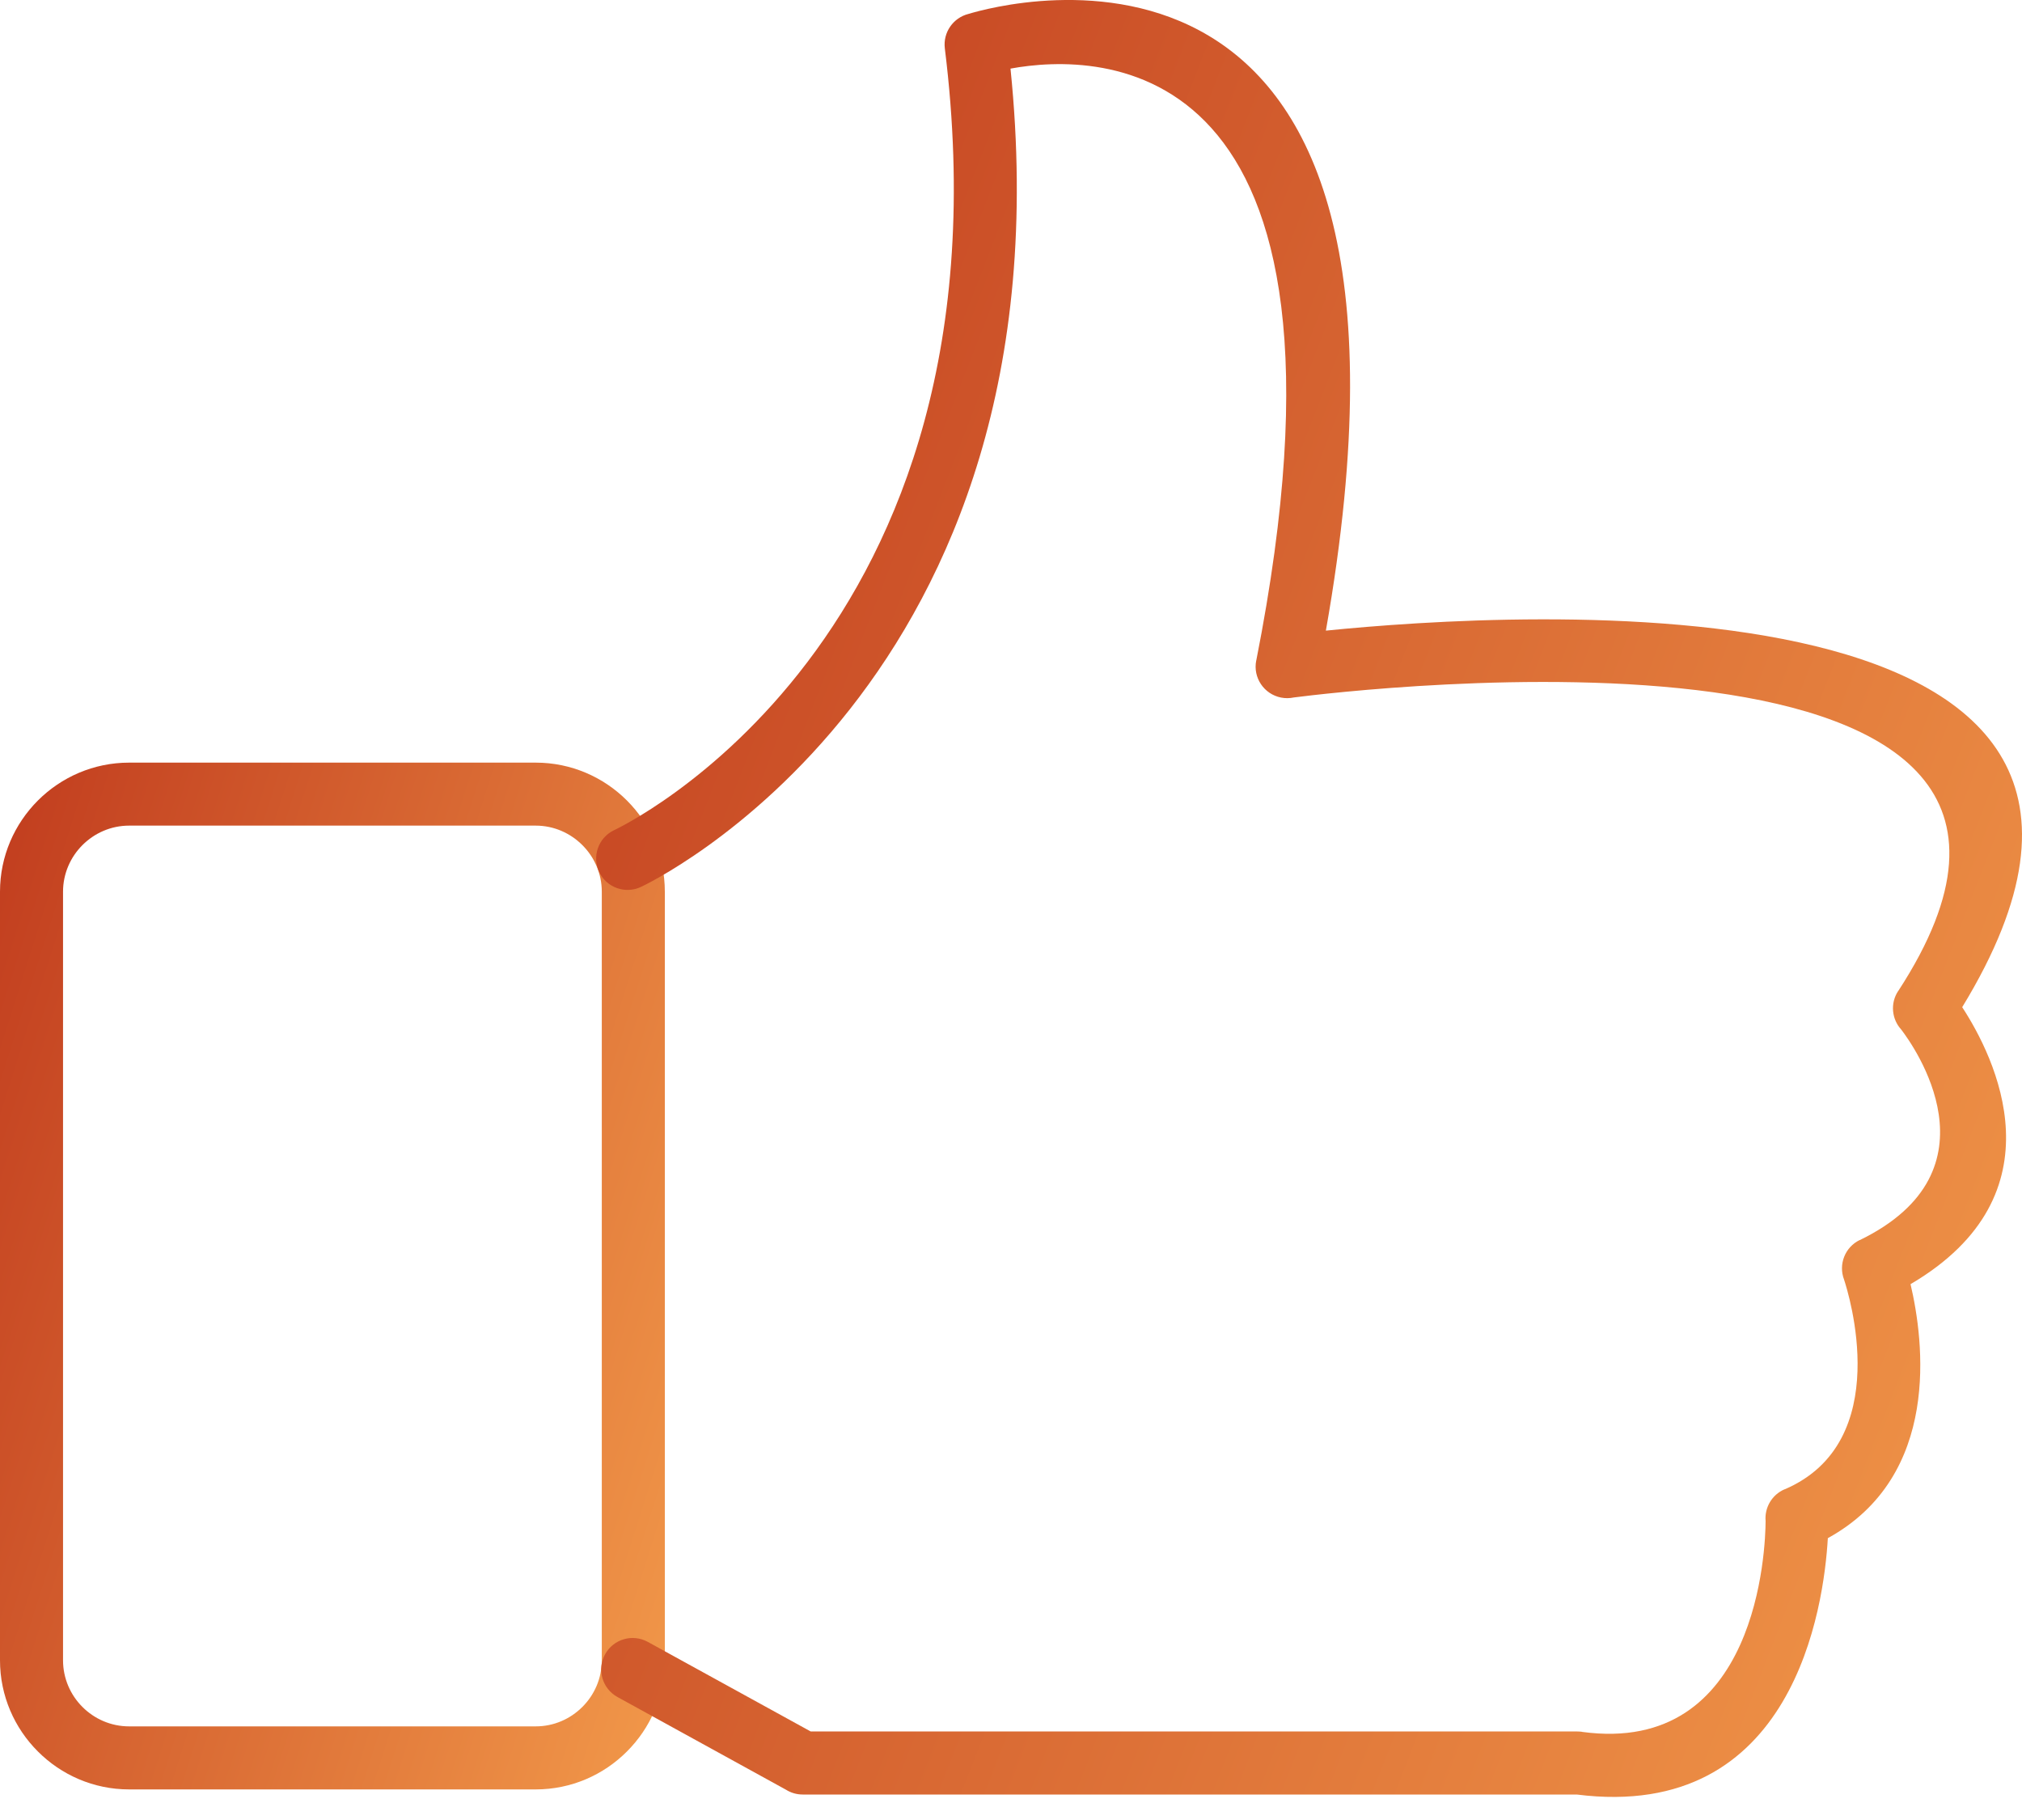
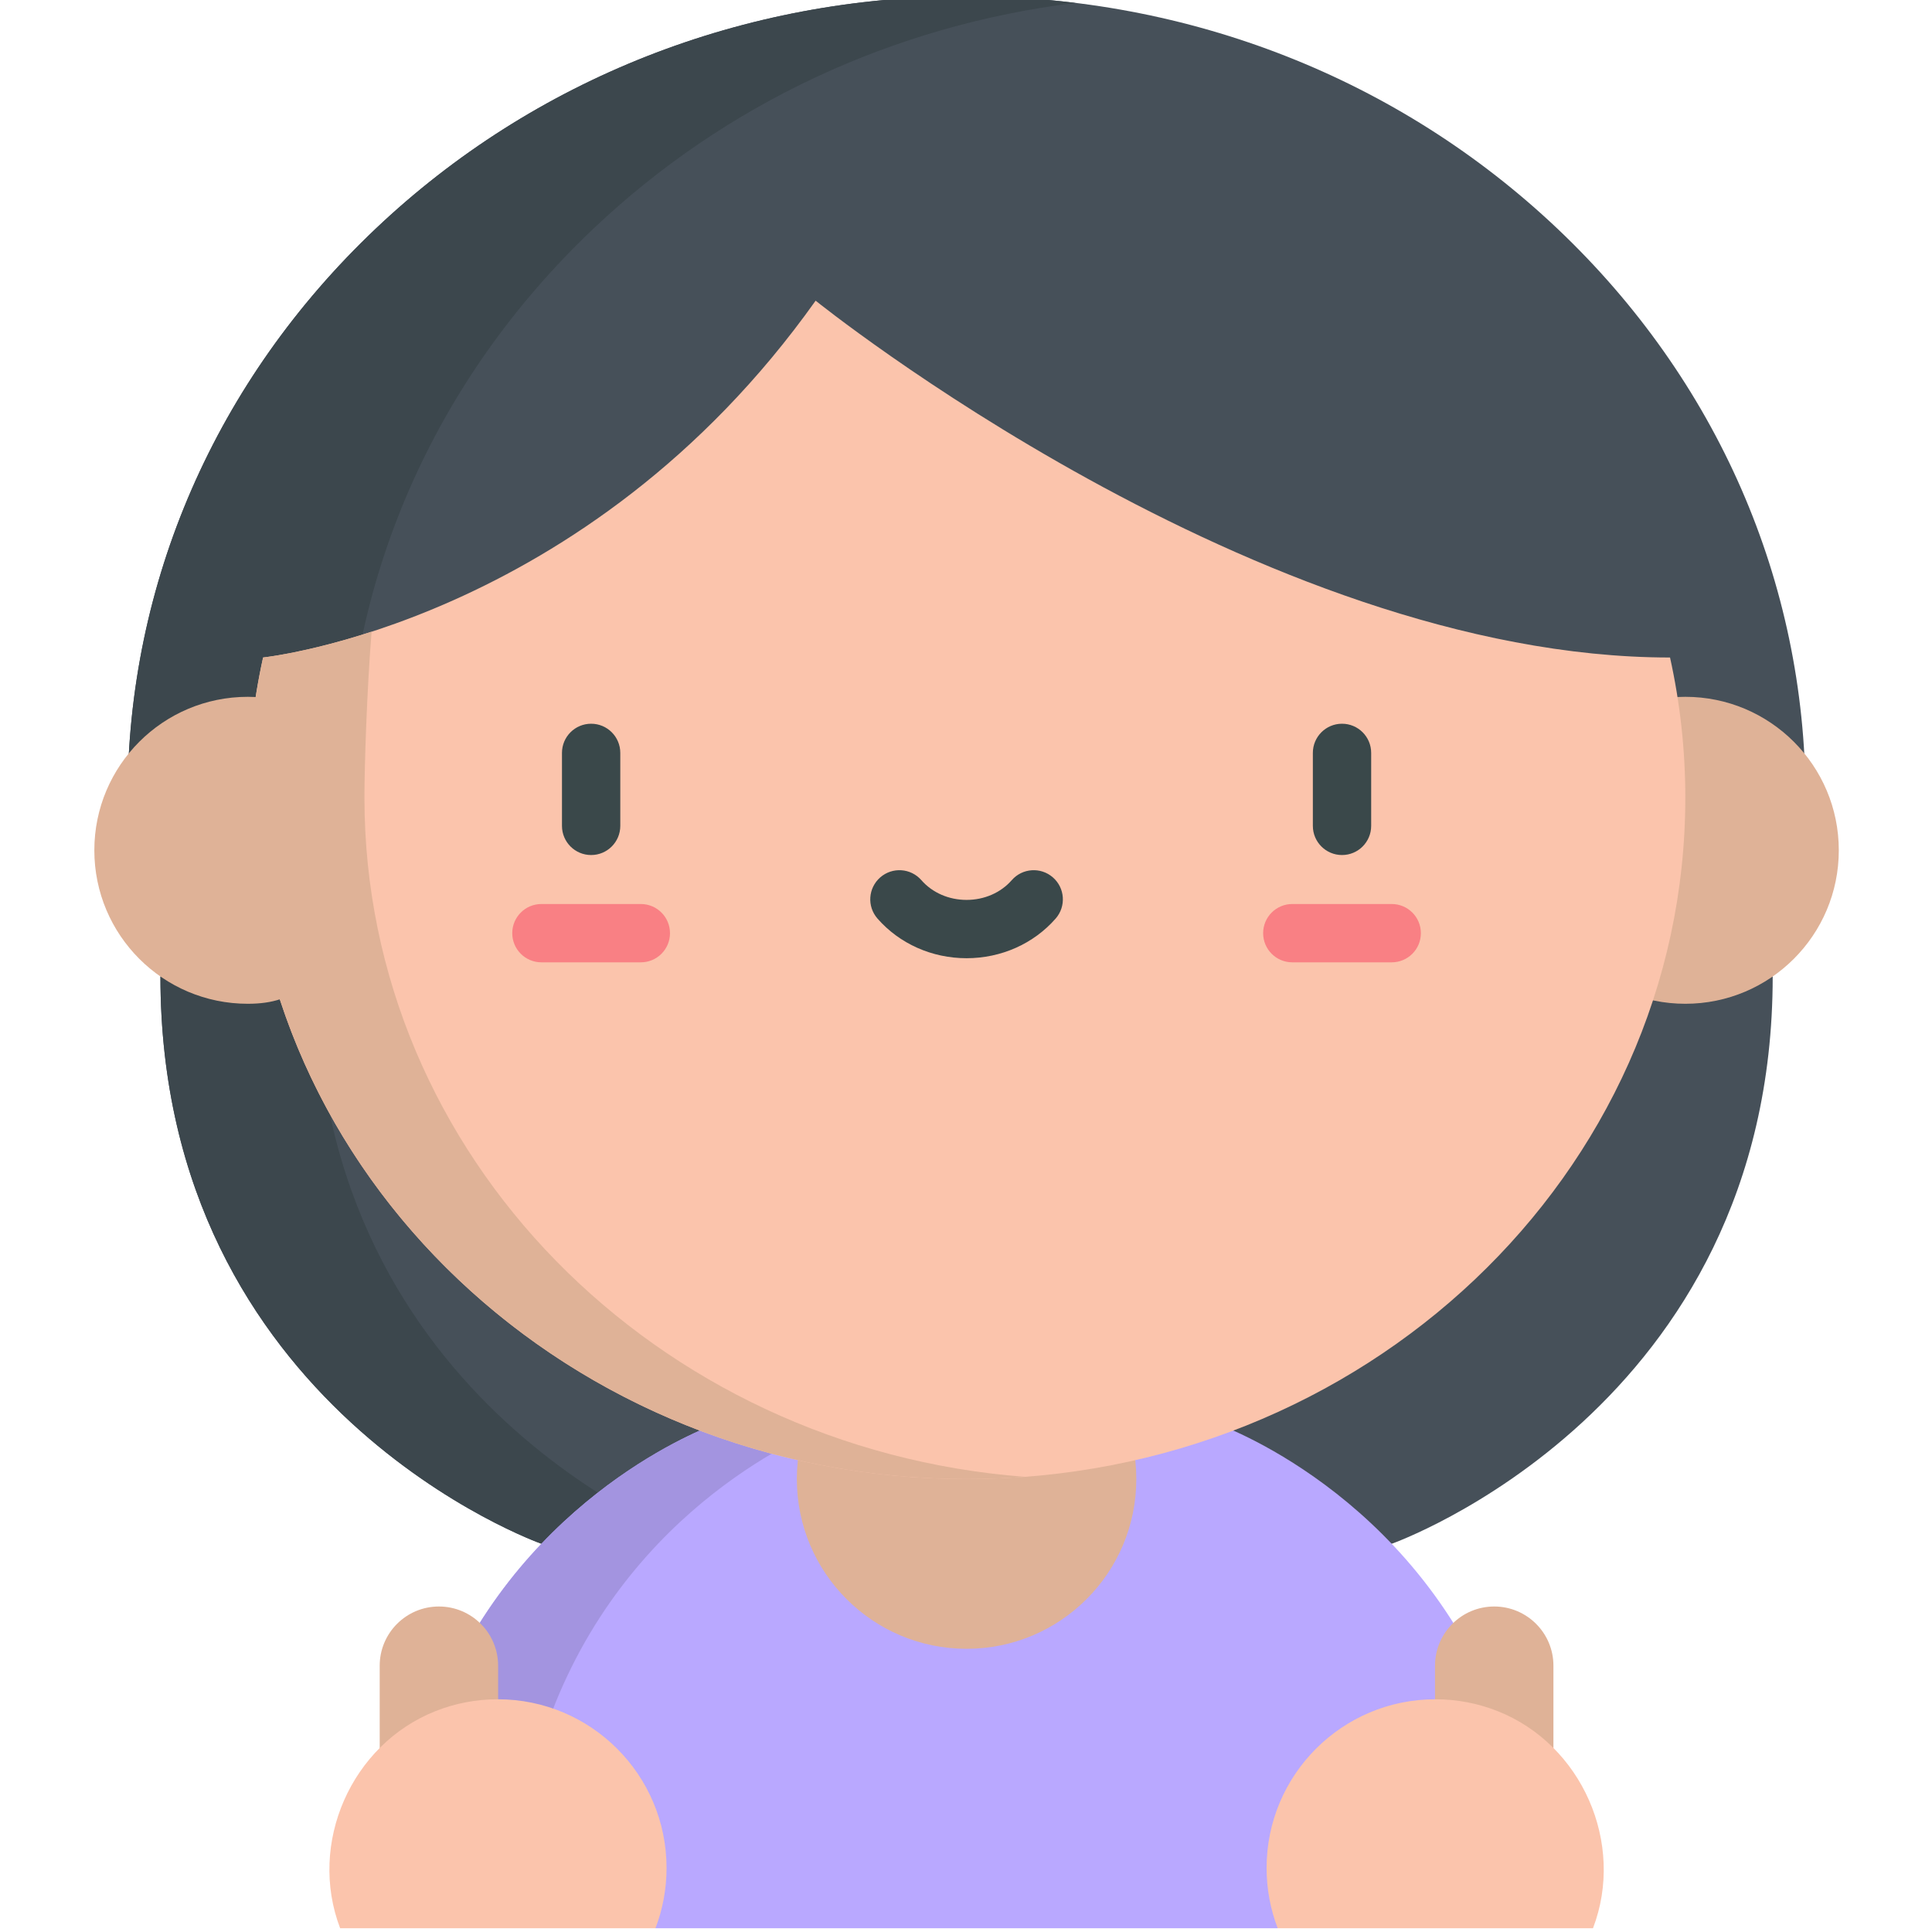
- <svg xmlns="http://www.w3.org/2000/svg" width="40" height="36" viewBox="0 0 40 36" fill="none">
-   <path d="M2.554 15.085H10.598C11.301 15.085 11.94 15.372 12.402 15.834C12.865 16.297 13.152 16.935 13.152 17.638V32.841C13.152 33.544 12.865 34.183 12.402 34.645C11.94 35.108 11.301 35.395 10.598 35.395H2.554C1.851 35.395 1.212 35.108 0.75 34.645C0.287 34.183 1.77034e-07 33.544 1.77034e-07 32.841V17.638C1.77034e-07 16.935 0.287 16.297 0.75 15.834C1.212 15.372 1.851 15.085 2.554 15.085H2.554ZM10.598 16.331H2.554C2.195 16.331 1.868 16.479 1.631 16.716C1.394 16.953 1.247 17.28 1.247 17.638V32.841C1.247 33.2 1.394 33.527 1.631 33.764C1.868 34.001 2.195 34.148 2.554 34.148H10.598C10.957 34.148 11.283 34.001 11.52 33.764C11.758 33.527 11.905 33.2 11.905 32.841V17.638C11.905 17.28 11.758 16.953 11.52 16.716C11.283 16.479 10.957 16.331 10.598 16.331H10.598Z" fill="url(#paint0_linear)" />
-   <path d="M12.146 16.422C11.837 16.57 11.706 16.941 11.854 17.25C12.002 17.559 12.373 17.69 12.682 17.542C12.707 17.531 21.24 13.574 19.99 1.357C21.718 1.041 27.249 0.916 24.852 13.066L24.851 13.066C24.784 13.403 25.004 13.731 25.342 13.798C25.428 13.815 25.514 13.813 25.595 13.796C26.621 13.664 42.695 11.715 37.55 19.605L37.549 19.604C37.39 19.847 37.423 20.16 37.611 20.365C37.845 20.671 39.629 23.148 36.792 24.529L36.789 24.528C36.497 24.67 36.366 25.011 36.479 25.308C36.563 25.562 37.496 28.52 35.306 29.459L35.304 29.458C35.049 29.567 34.904 29.826 34.928 30.088C34.925 30.602 34.789 34.732 31.296 34.257L31.296 34.255C31.264 34.251 31.232 34.249 31.201 34.249H16.038L12.815 32.477C12.513 32.311 12.135 32.421 11.97 32.722C11.804 33.024 11.914 33.402 12.216 33.568L15.547 35.4C15.643 35.461 15.758 35.496 15.88 35.496H31.191C35.495 36.041 36.081 31.771 36.159 30.425C38.406 29.19 38.059 26.523 37.795 25.401C40.825 23.621 39.455 20.901 38.817 19.922C44.154 11.178 29.916 12.101 26.229 12.474C28.864 -2.434 19.792 0.083 19.16 0.275C18.857 0.35 18.652 0.641 18.691 0.957L18.691 0.957C20.148 12.715 12.169 16.411 12.146 16.422L12.146 16.422Z" fill="url(#paint1_linear)" />
-   <defs>
-     <linearGradient id="paint0_linear" x1="0" y1="15.085" x2="17.804" y2="20.733" gradientUnits="userSpaceOnUse">
-       <stop stop-color="#C13C1E" />
-       <stop offset="1" stop-color="#F2994A" />
-     </linearGradient>
-     <linearGradient id="paint1_linear" x1="11.793" y1="0" x2="48.301" y2="14.197" gradientUnits="userSpaceOnUse">
-       <stop stop-color="#C13C1E" />
-       <stop offset="1" stop-color="#F2994A" />
-     </linearGradient>
-   </defs>
+ <svg xmlns="http://www.w3.org/2000/svg" height="511pt" viewBox="-24 1 511 512" width="511pt">
+   <path d="m9.316 212.414c0-57.062 23.344-110.613 65.73-150.793 41.922-39.738 97.535-61.621 156.605-61.621 59.035 0 114.629 21.863 156.543 61.562 42.379 40.137 65.742 93.648 65.789 150.672v.371zm0 0" fill="#465059" />
+   <path d="m67.008 212.414c0-57.062 23.344-110.613 65.73-150.793 35.02-33.195 79.598-53.918 127.758-59.848-9.492-1.168-19.121-1.773-28.844-1.773-59.07 0-114.684 21.883-156.605 61.621-42.387 40.18-65.73 93.73-65.73 150.793l444.668.191v-.023zm0 0" fill="#3c474d" />
+   <path d="m18.016 259.77c0 114.711 100.965 150.34 100.965 150.34h53.555v-75.168l-101.066-81.469zm0 0" fill="#465059" />
+   <path d="m59.223 259.77 17.5-2.062-5.254-4.234-53.453 6.297c0 114.711 100.965 150.34 100.965 150.34h41.207s-100.965-35.629-100.965-150.34zm0 0" fill="#3c474d" />
+   <path d="m445.285 259.77c0 114.711-100.961 150.34-100.961 150.34h-53.559v-75.168l101.066-81.469zm0 0" fill="#465059" />
+   <path d="m372.348 454.449c-22.426-58.207-74.445-76.145-74.445-76.145h-132.504s-46.426 15.996-70.477 66.848c-1.414 2.98-2.742 6.078-3.977 9.301l58.258 57.547h164.895zm0 0" fill="#b9a8ff" />
+   <path d="m121.852 454.453c1.234-3.223 2.562-6.32 3.977-9.301 24.051-50.855 70.477-66.848 70.477-66.848h-30.906s-46.426 15.992-70.477 66.848c-1.414 2.98-2.742 6.078-3.977 9.301zm0 0" fill="#a394e0" />
+   <path d="m462.801 226.34c0 22.465-18.211 40.672-40.672 40.672-22.465 0-40.676-18.207-40.676-40.672s18.211-40.676 40.676-40.676c22.461 0 40.672 18.211 40.672 40.676zm0 0" fill="#dfb297" />
+   <path d="m276.637 392.969c0 24.844-20.141 44.984-44.984 44.984s-44.984-20.141-44.984-44.984 20.141-44.984 44.984-44.984 44.984 20.141 44.984 44.984zm0 0" fill="#dfb297" />
+   <path d="m422.129 212.383c-.004-12.73-1.402-25.148-4.051-37.137-109.137 0-226.426-94.562-226.426-94.562-60.84 85.602-146.312 94.551-146.43 94.562-2.645 11.984-4.047 24.402-4.047 37.133v-.348.383.383-.348c.02 99.703 85.289 180.52 190.473 180.52 105.188 0 190.461-80.82 190.477-180.527v.355c0-.129 0-.258 0-.383 0-.129 0-.254 0-.383v.352zm0 0" fill="#fbc4ac" />
+   <path d="m72.082 212.445v.352c0-.129 0-.258 0-.387 0-.125 0-.254 0-.383v.352c0-8.648.648-28.422 1.891-43.969-17.352 5.637-28.707 6.828-28.75 6.836-.762 3.453-1.41 6.949-1.961 10.473-.672-.035-1.367-.055-2.086-.055-22.465 0-40.676 18.207-40.676 40.672 0 22.465 18.211 40.676 40.676 40.676 3.352 0 6.141-.414 8.477-1.18 24.031 73.637 96.422 127.133 182 127.133 5.203 0 10.355-.203 15.453-.59-97.961-7.457-175.004-85.156-175.023-179.93zm0 0" fill="#dfb297" />
+   <path d="m331.148 227.594c-4.266 0-7.727-3.461-7.727-7.727v-19.344c0-4.27 3.461-7.727 7.727-7.727 4.266 0 7.727 3.457 7.727 7.727v19.344c0 4.266-3.461 7.727-7.727 7.727zm0 0" fill="#3a484a" />
+   <path d="m344.32 256.027h-26.348c-4.27 0-7.727-3.457-7.727-7.727 0-4.266 3.457-7.727 7.727-7.727h26.348c4.27 0 7.727 3.461 7.727 7.727 0 4.27-3.457 7.727-7.727 7.727zm0 0" fill="#f98084" />
+   <path d="m132.156 227.594c-4.27 0-7.727-3.461-7.727-7.727v-19.344c0-4.27 3.457-7.727 7.727-7.727 4.266 0 7.727 3.457 7.727 7.727v19.344c0 4.266-3.461 7.727-7.727 7.727zm0 0" fill="#3a484a" />
+   <path d="m145.328 256.027h-26.348c-4.266 0-7.727-3.457-7.727-7.727 0-4.266 3.461-7.727 7.727-7.727h26.348c4.27 0 7.727 3.461 7.727 7.727 0 4.27-3.457 7.727-7.727 7.727zm0 0" fill="#f98084" />
+   <path d="m231.652 254.938c-9.164 0-17.773-3.832-23.613-10.516-2.809-3.215-2.48-8.094.73-10.902 3.215-2.809 8.094-2.48 10.902.73 2.906 3.328 7.273 5.234 11.98 5.234 4.703 0 9.07-1.906 11.977-5.234 2.809-3.211 7.688-3.539 10.902-.73 3.215 2.809 3.539 7.688.734 10.902-5.844 6.684-14.449 10.516-23.613 10.516zm0 0" fill="#3a484a" />
+   <path d="m91.816 486.719c-8.664 0-15.691-7.027-15.691-15.691v-28.594c0-8.668 7.027-15.695 15.691-15.695 8.668 0 15.691 7.027 15.691 15.695v28.594c0 8.664-7.023 15.691-15.691 15.691zm0 0" fill="#dfb297" />
+   <path d="m107.422 451.324c-5.816 0-11.371 1.109-16.477 3.129-22.402 8.859-33.883 35.082-25.305 57.547h83.566c1.891-4.957 2.938-10.336 2.938-15.953 0-24.699-20.023-44.723-44.723-44.723zm0 0" fill="#fbc4ac" />
+   <path d="m371.484 486.719c8.668 0 15.691-7.027 15.691-15.691v-28.594c0-8.668-7.023-15.695-15.691-15.695-8.664 0-15.691 7.027-15.691 15.695v28.594c0 8.664 7.023 15.691 15.691 15.691zm0 0" fill="#dfb297" />
+   <path d="m355.879 451.324c5.816 0 11.371 1.109 16.477 3.129 22.402 8.859 33.887 35.082 25.305 57.547h-83.562c-1.895-4.957-2.941-10.336-2.941-15.953 0-24.699 20.023-44.723 44.723-44.723zm0 0" fill="#fbc4ac" />
</svg>
